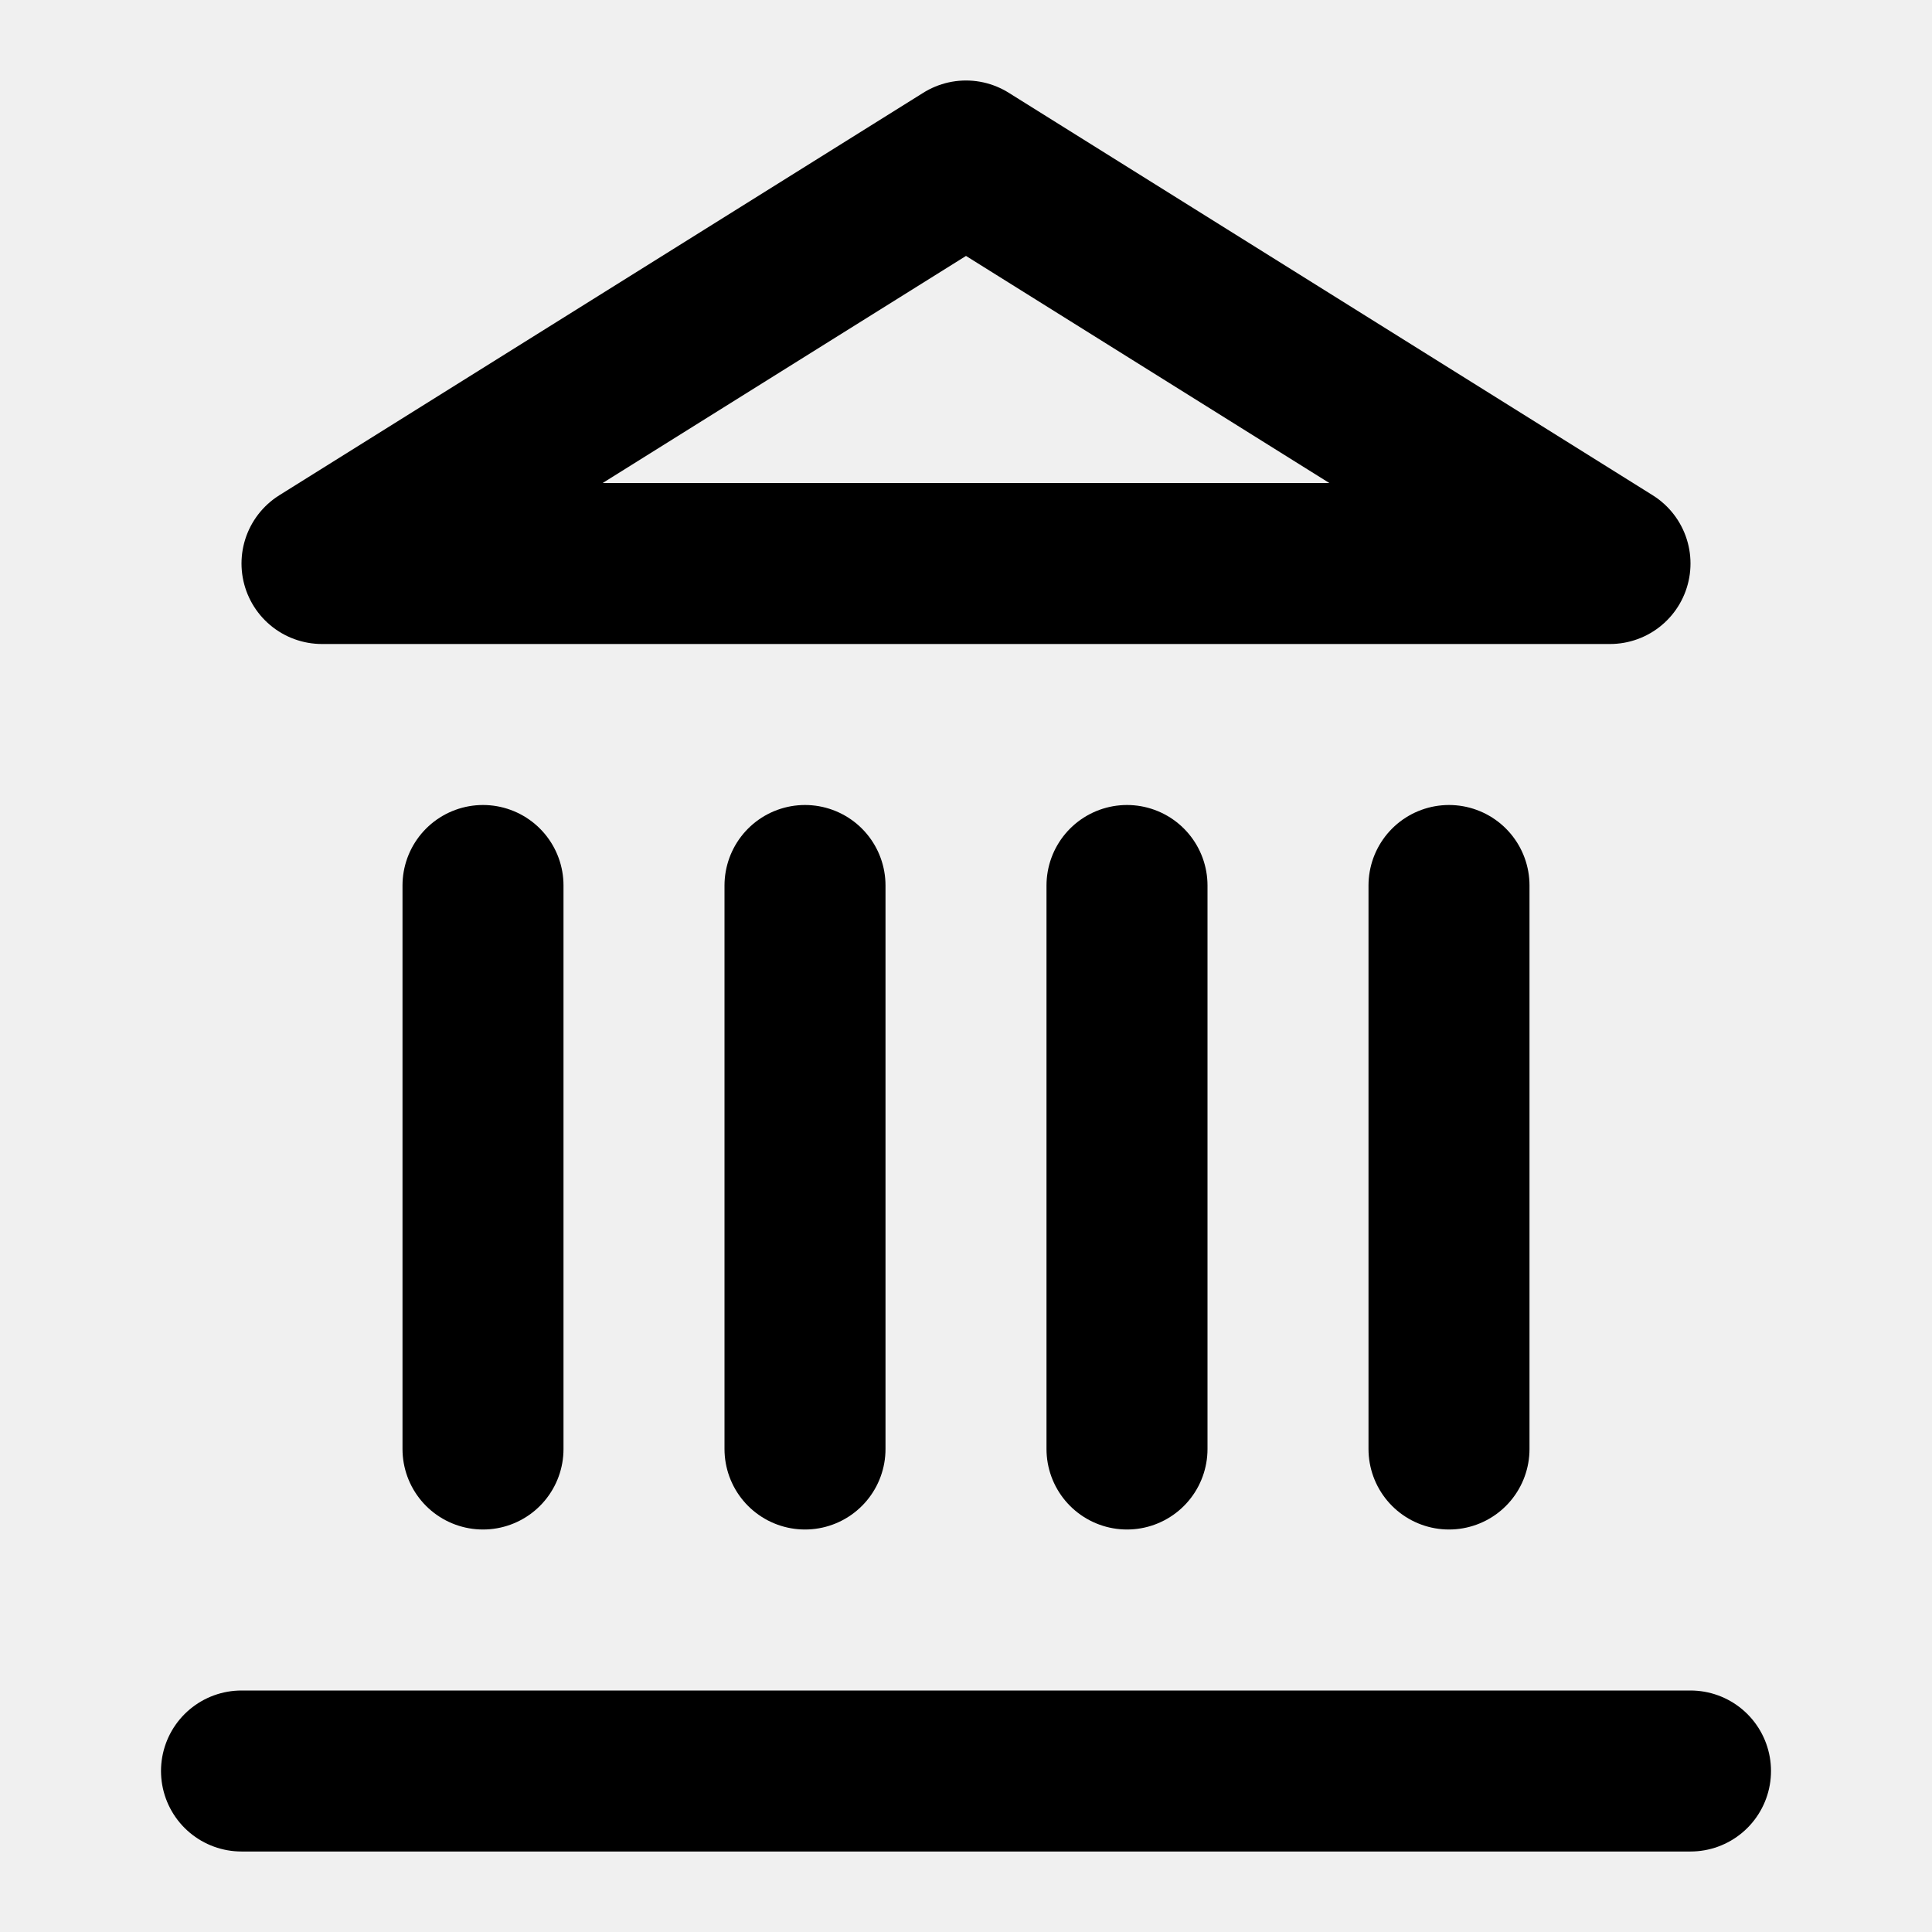
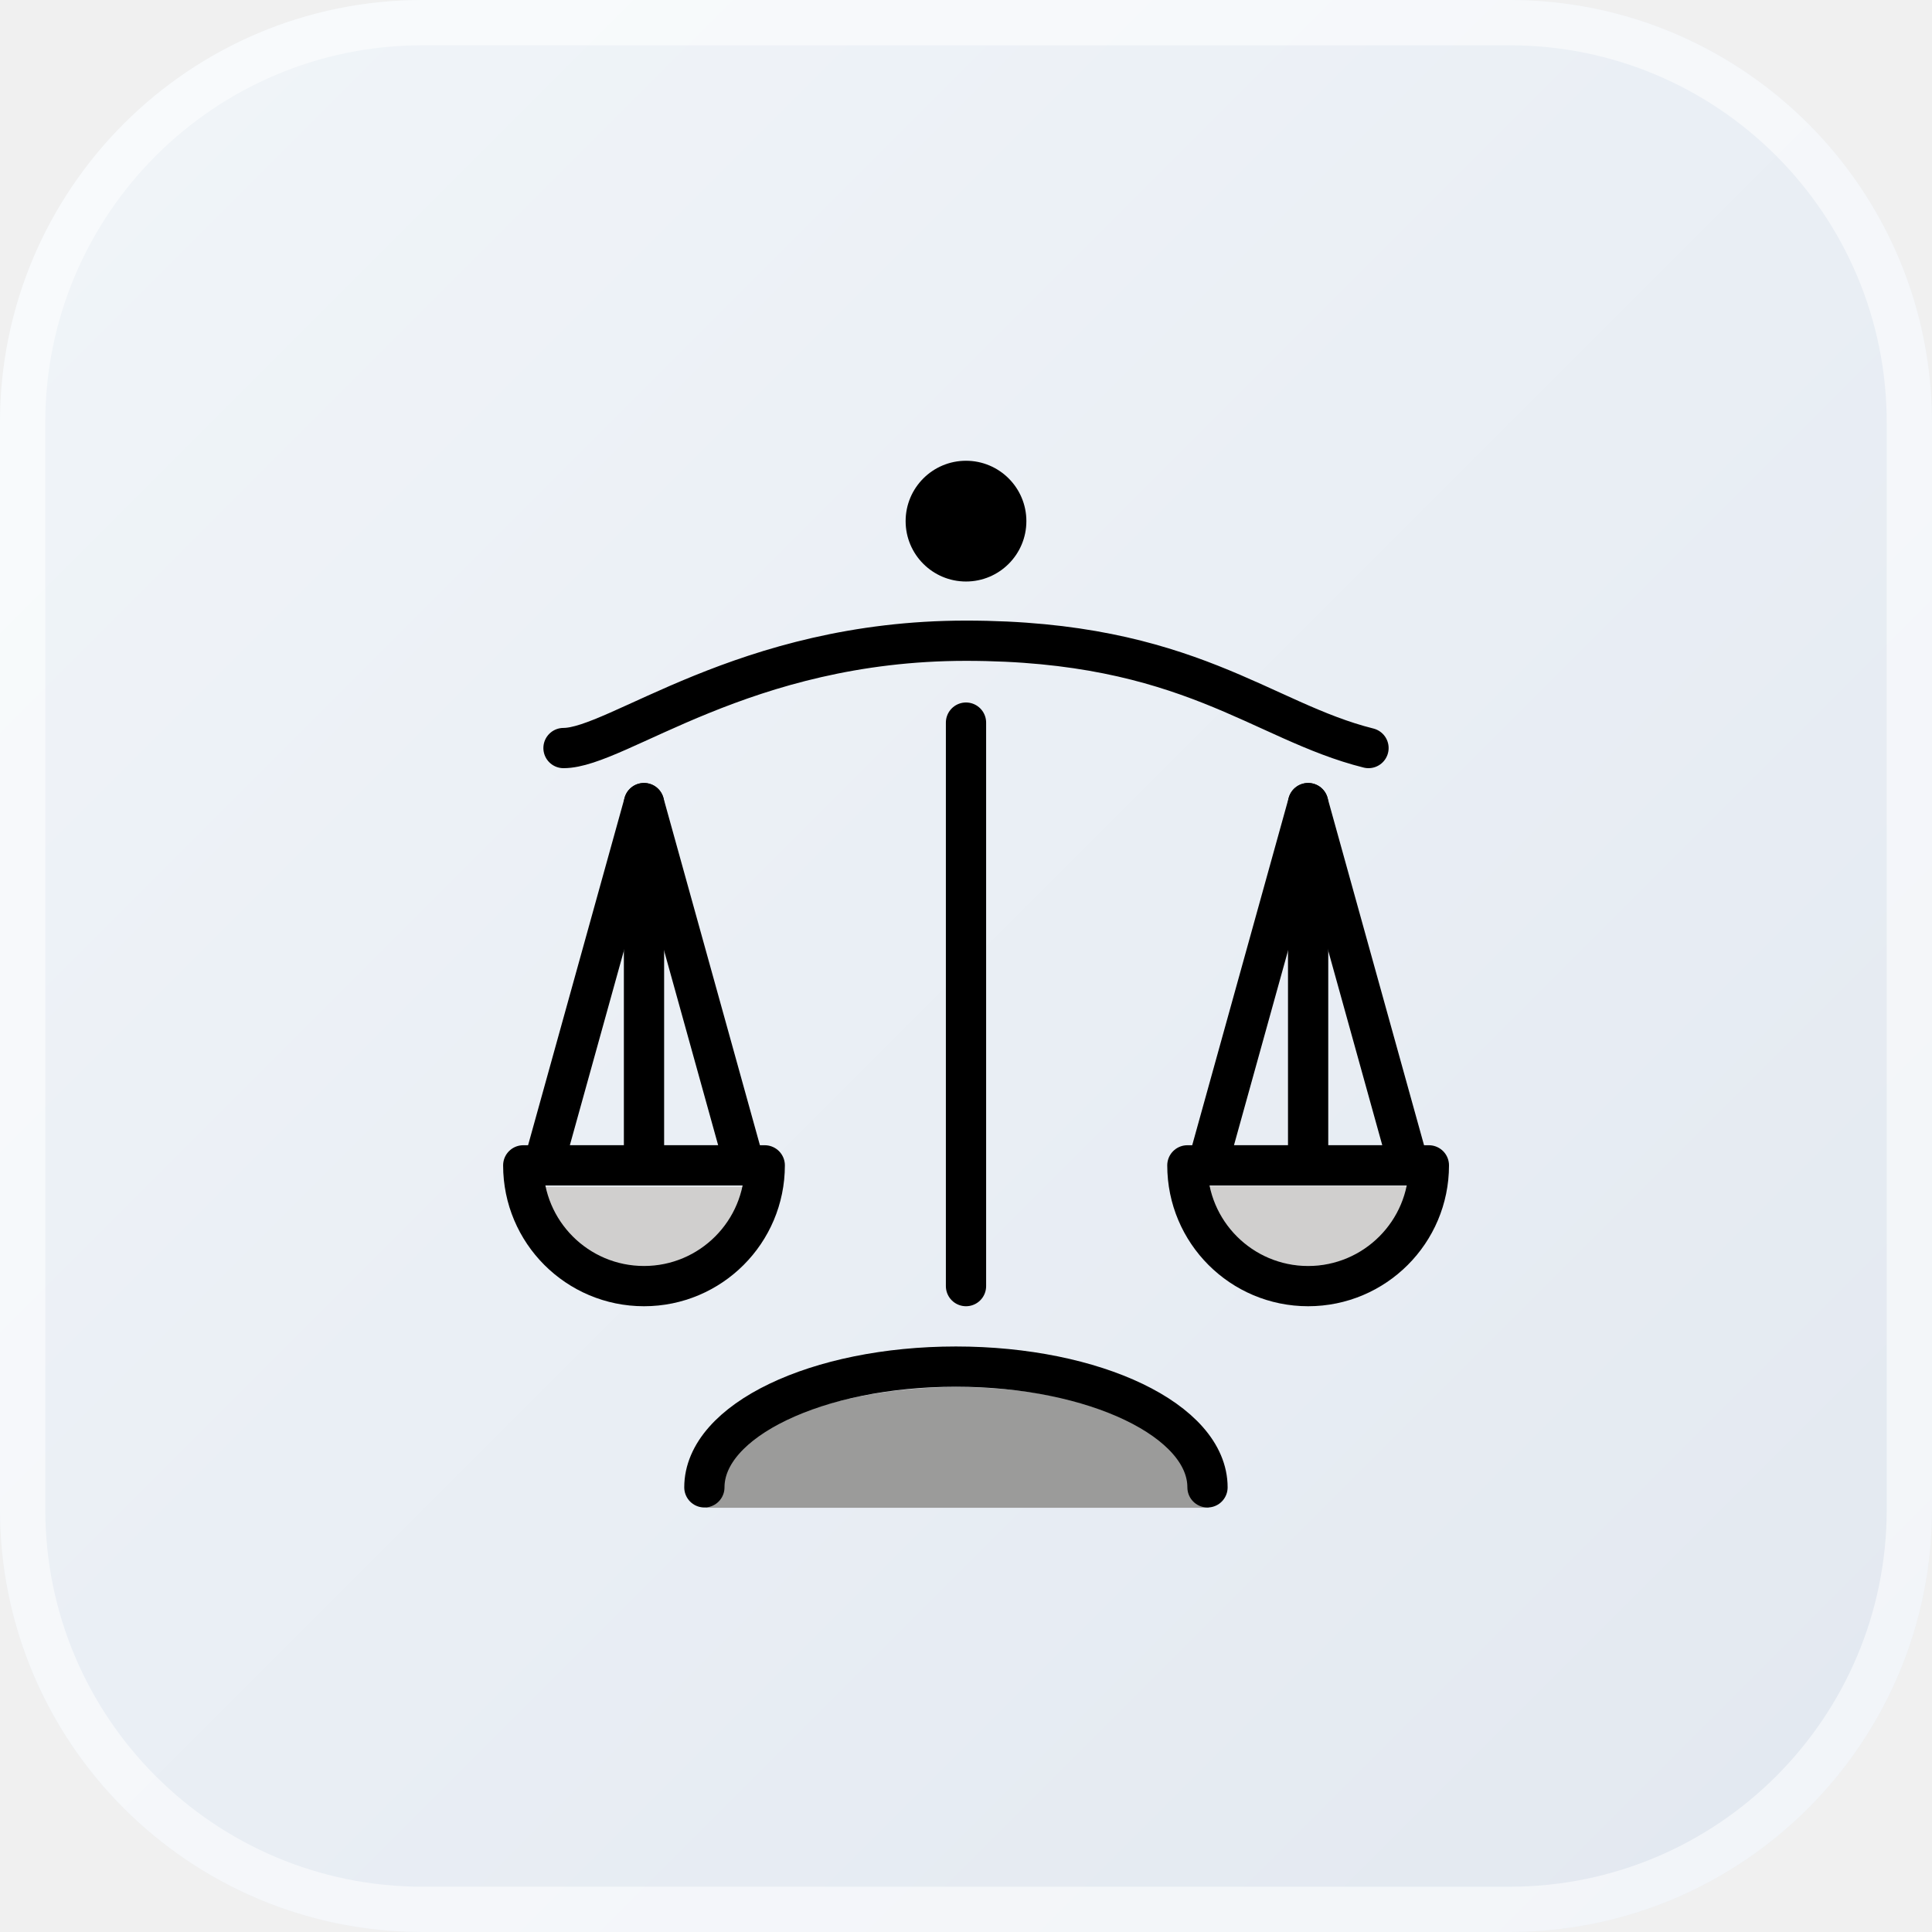
- <svg xmlns="http://www.w3.org/2000/svg" class="lucide lucide-landmark" width="24" height="24" viewBox="0 0 24 24" fill="none" stroke="currentColor" stroke-width="2" stroke-linecap="round" stroke-linejoin="round">
-   <line x1="3" x2="21" y1="22" y2="22" />
-   <line x1="6" x2="6" y1="18" y2="11" />
-   <line x1="10" x2="10" y1="18" y2="11" />
-   <line x1="14" x2="14" y1="18" y2="11" />
-   <line x1="18" x2="18" y1="18" y2="11" />
-   <polygon points="12 2 20 7 4 7" />
+ <svg xmlns="http://www.w3.org/2000/svg" viewBox="0 0 64 64" width="64" height="64">
+   <defs>
+     <linearGradient id="bg" x1="0" y1="0" x2="1" y2="1">
+       <stop offset="0" stop-color="#f1f5f9" />
+       <stop offset="1" stop-color="#e2e8f0" />
+     </linearGradient>
+   </defs>
+   <rect width="64" height="64" rx="14" fill="url(#bg)" />
+   <rect x="0.75" y="0.75" width="62.5" height="62.5" rx="13.25" fill="none" stroke="#ffffff" stroke-opacity="0.55" stroke-width="1.5" />
+   <g transform="translate(8 8) scale(0.6666667)">
+     <g id="color">
+       <path fill="#9B9B9A" stroke="none" d="M48.063,62.92c0-3.314-5.596-6-12.5-6s-12.5,2.686-12.5,6H48.063z" />
+       <path fill="#D0CFCE" stroke="none" d="M24.901,46.966c0,2.194-2.199,3.972-4.911,3.972s-4.911-1.778-4.911-3.972H24.901z" />
+       <path fill="#D0CFCE" stroke="none" d="M57.901,46.925c0,2.194-2.199,3.972-4.911,3.972c-2.712,0-4.911-1.778-4.911-3.972H57.901z" />
+     </g>
+     <g id="hair" />
+     <g id="skin" />
+     <g id="skin-shadow" />
+     <g id="line">
+       <path fill="none" stroke="#000000" stroke-linecap="round" stroke-linejoin="round" stroke-miterlimit="10" stroke-width="2" d="M16,25.17c2.667,0,8.954-5.333,20-5.333S50.667,23.837,56,25.17" />
+       <line x1="36" x2="36" y1="23.906" y2="51.906" fill="none" stroke="#000000" stroke-linecap="round" stroke-linejoin="round" stroke-miterlimit="10" stroke-width="2" />
+       <circle cx="36" cy="13.895" r="3" fill="#000000" stroke="none" />
+       <path fill="none" stroke="#000000" stroke-linecap="round" stroke-linejoin="round" stroke-miterlimit="10" stroke-width="2" d="M48,61.906c0-3.314-5.596-6-12.5-6s-12.5,2.686-12.5,6" />
+       <path fill="none" stroke="#000000" stroke-linecap="round" stroke-linejoin="round" stroke-miterlimit="10" stroke-width="2" d="M26,45.906c0,3.314-2.686,6-6,6s-6-2.686-6-6H26z" />
+       <polygon fill="none" stroke="#000000" stroke-linecap="round" stroke-linejoin="round" stroke-miterlimit="10" stroke-width="2" points="20,27.906 15,45.906 25,45.906" />
+       <line x1="20" x2="20" y1="27.906" y2="45.906" fill="none" stroke="#000000" stroke-linecap="round" stroke-linejoin="round" stroke-miterlimit="10" stroke-width="2" />
+       <path fill="none" stroke="#000000" stroke-linecap="round" stroke-linejoin="round" stroke-miterlimit="10" stroke-width="2" d="M59,45.906c0,3.314-2.686,6-6,6s-6-2.686-6-6H59z" />
+       <polygon fill="none" stroke="#000000" stroke-linecap="round" stroke-linejoin="round" stroke-miterlimit="10" stroke-width="2" points="53,27.906 48,45.906 58,45.906" />
+       <line x1="53" x2="53" y1="27.906" y2="45.906" fill="none" stroke="#000000" stroke-linecap="round" stroke-linejoin="round" stroke-miterlimit="10" stroke-width="2" />
+     </g>
+   </g>
</svg>
